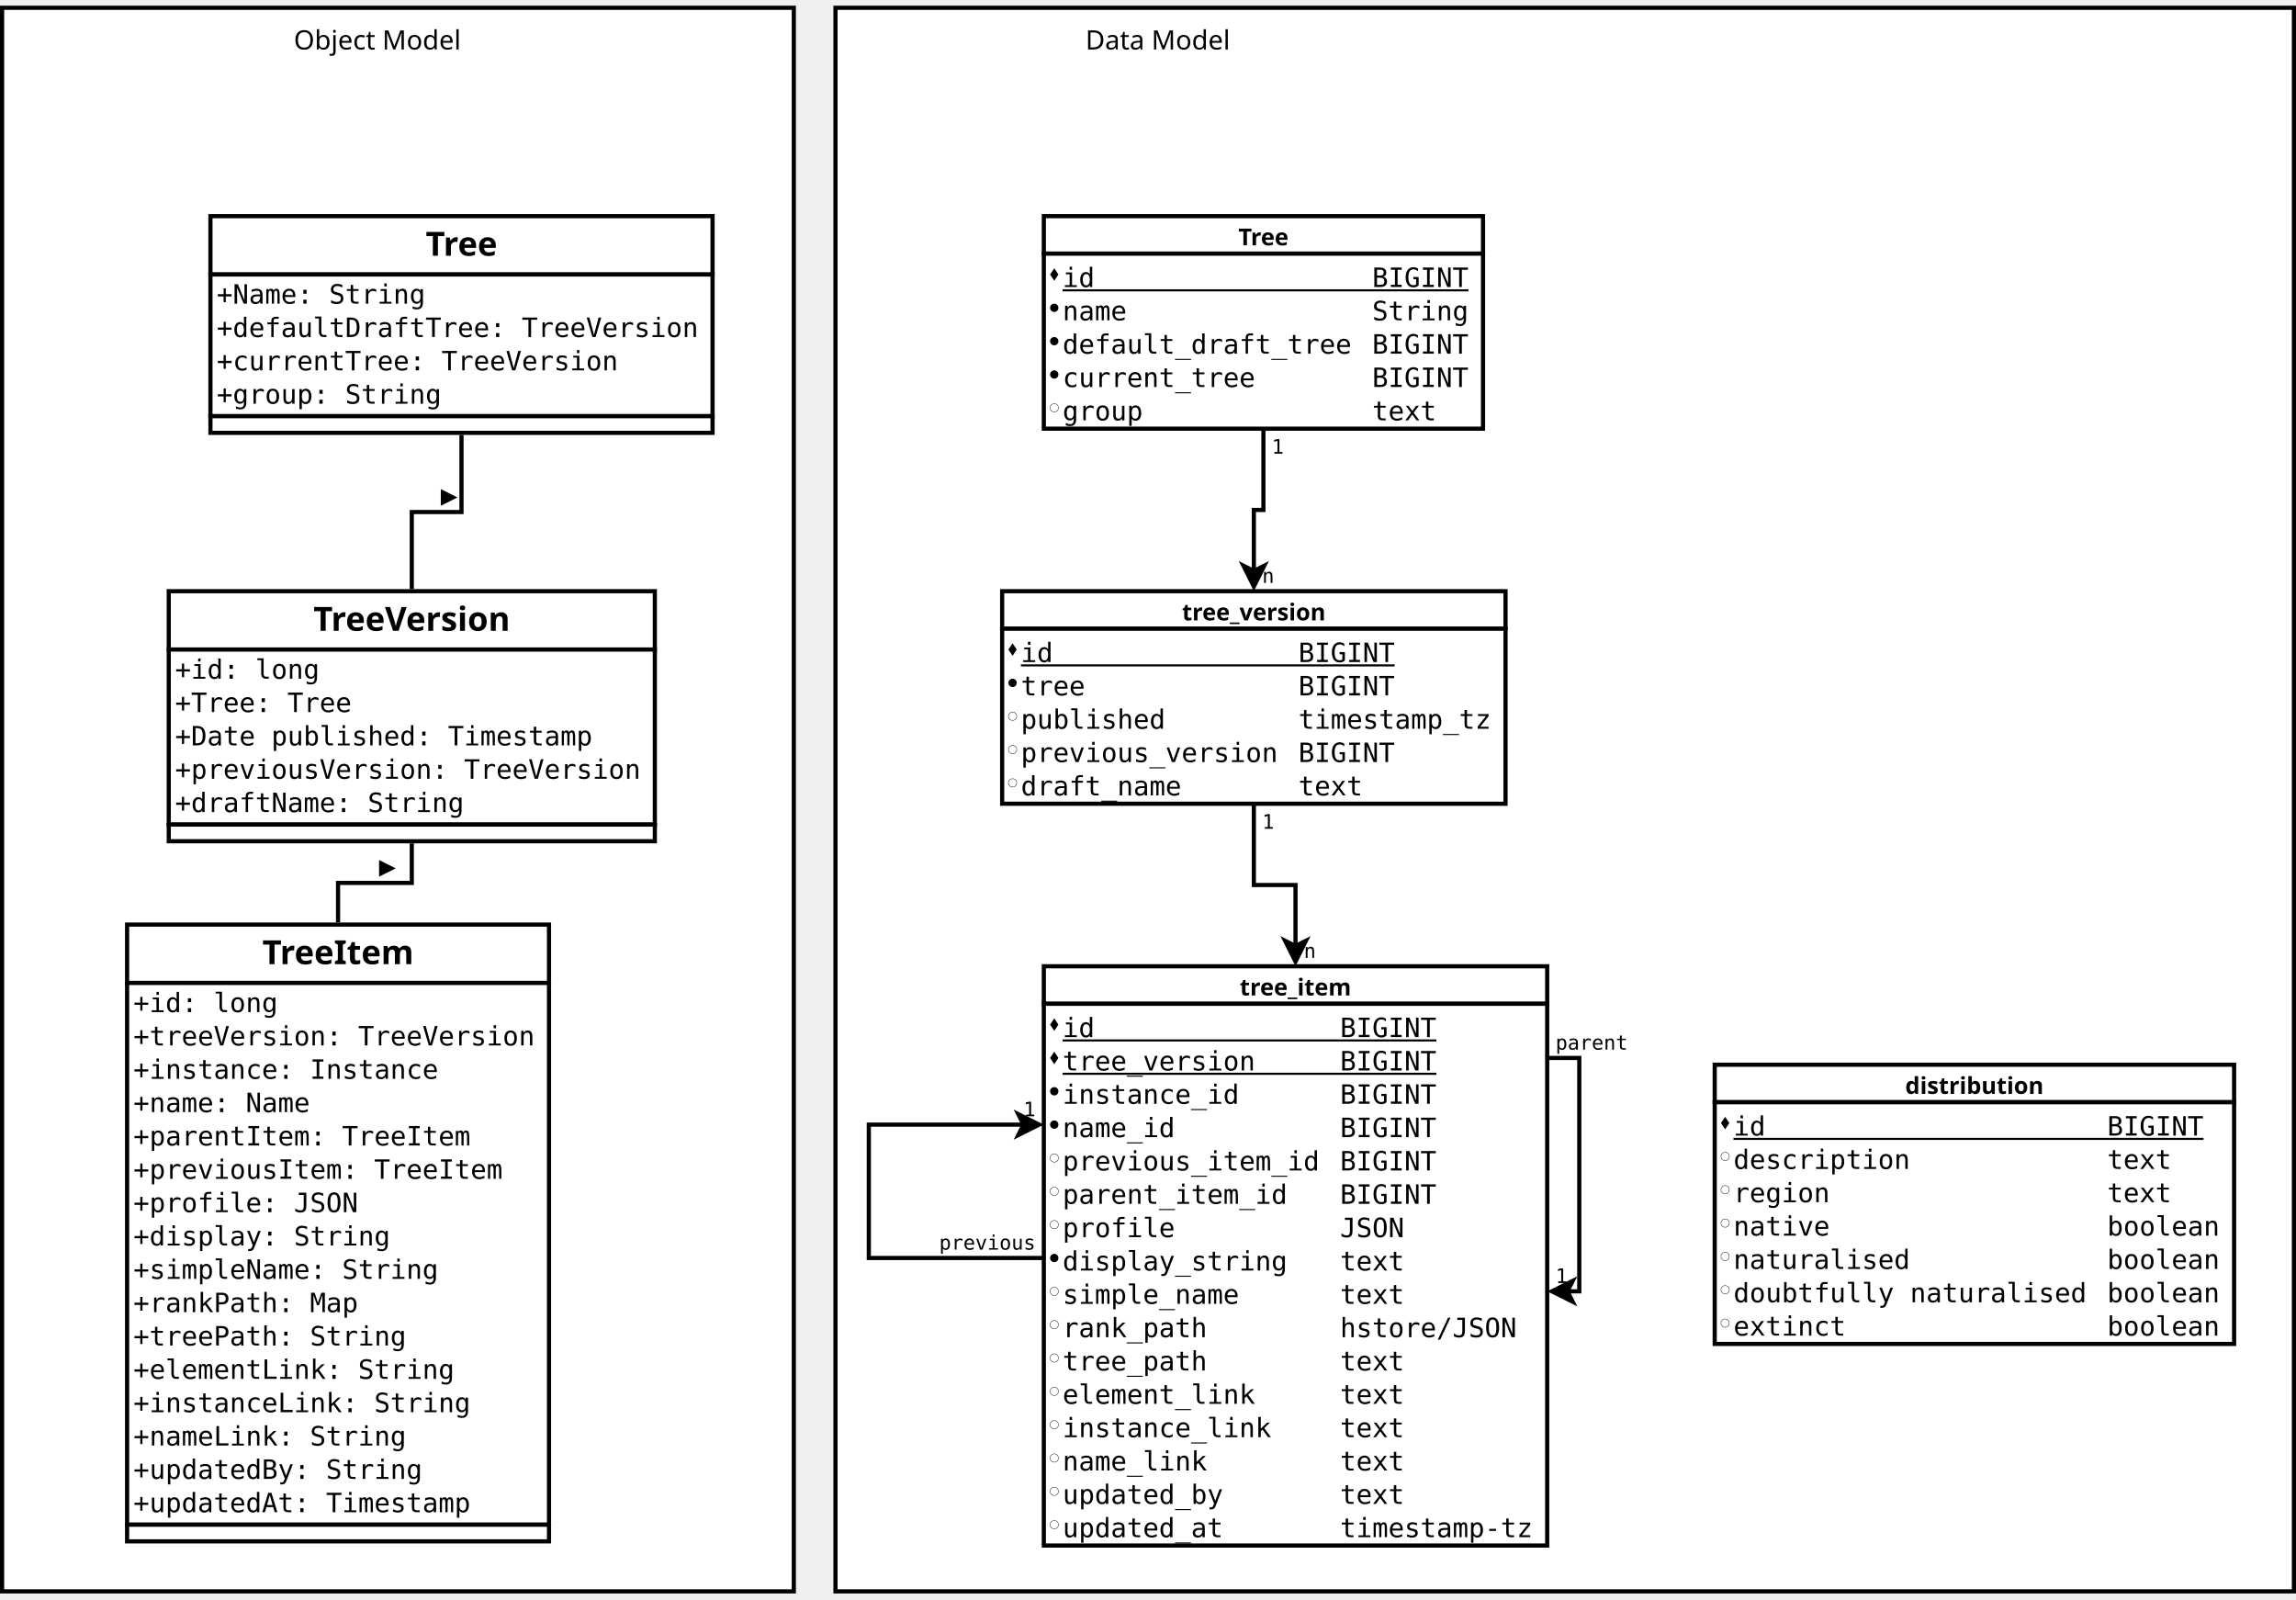
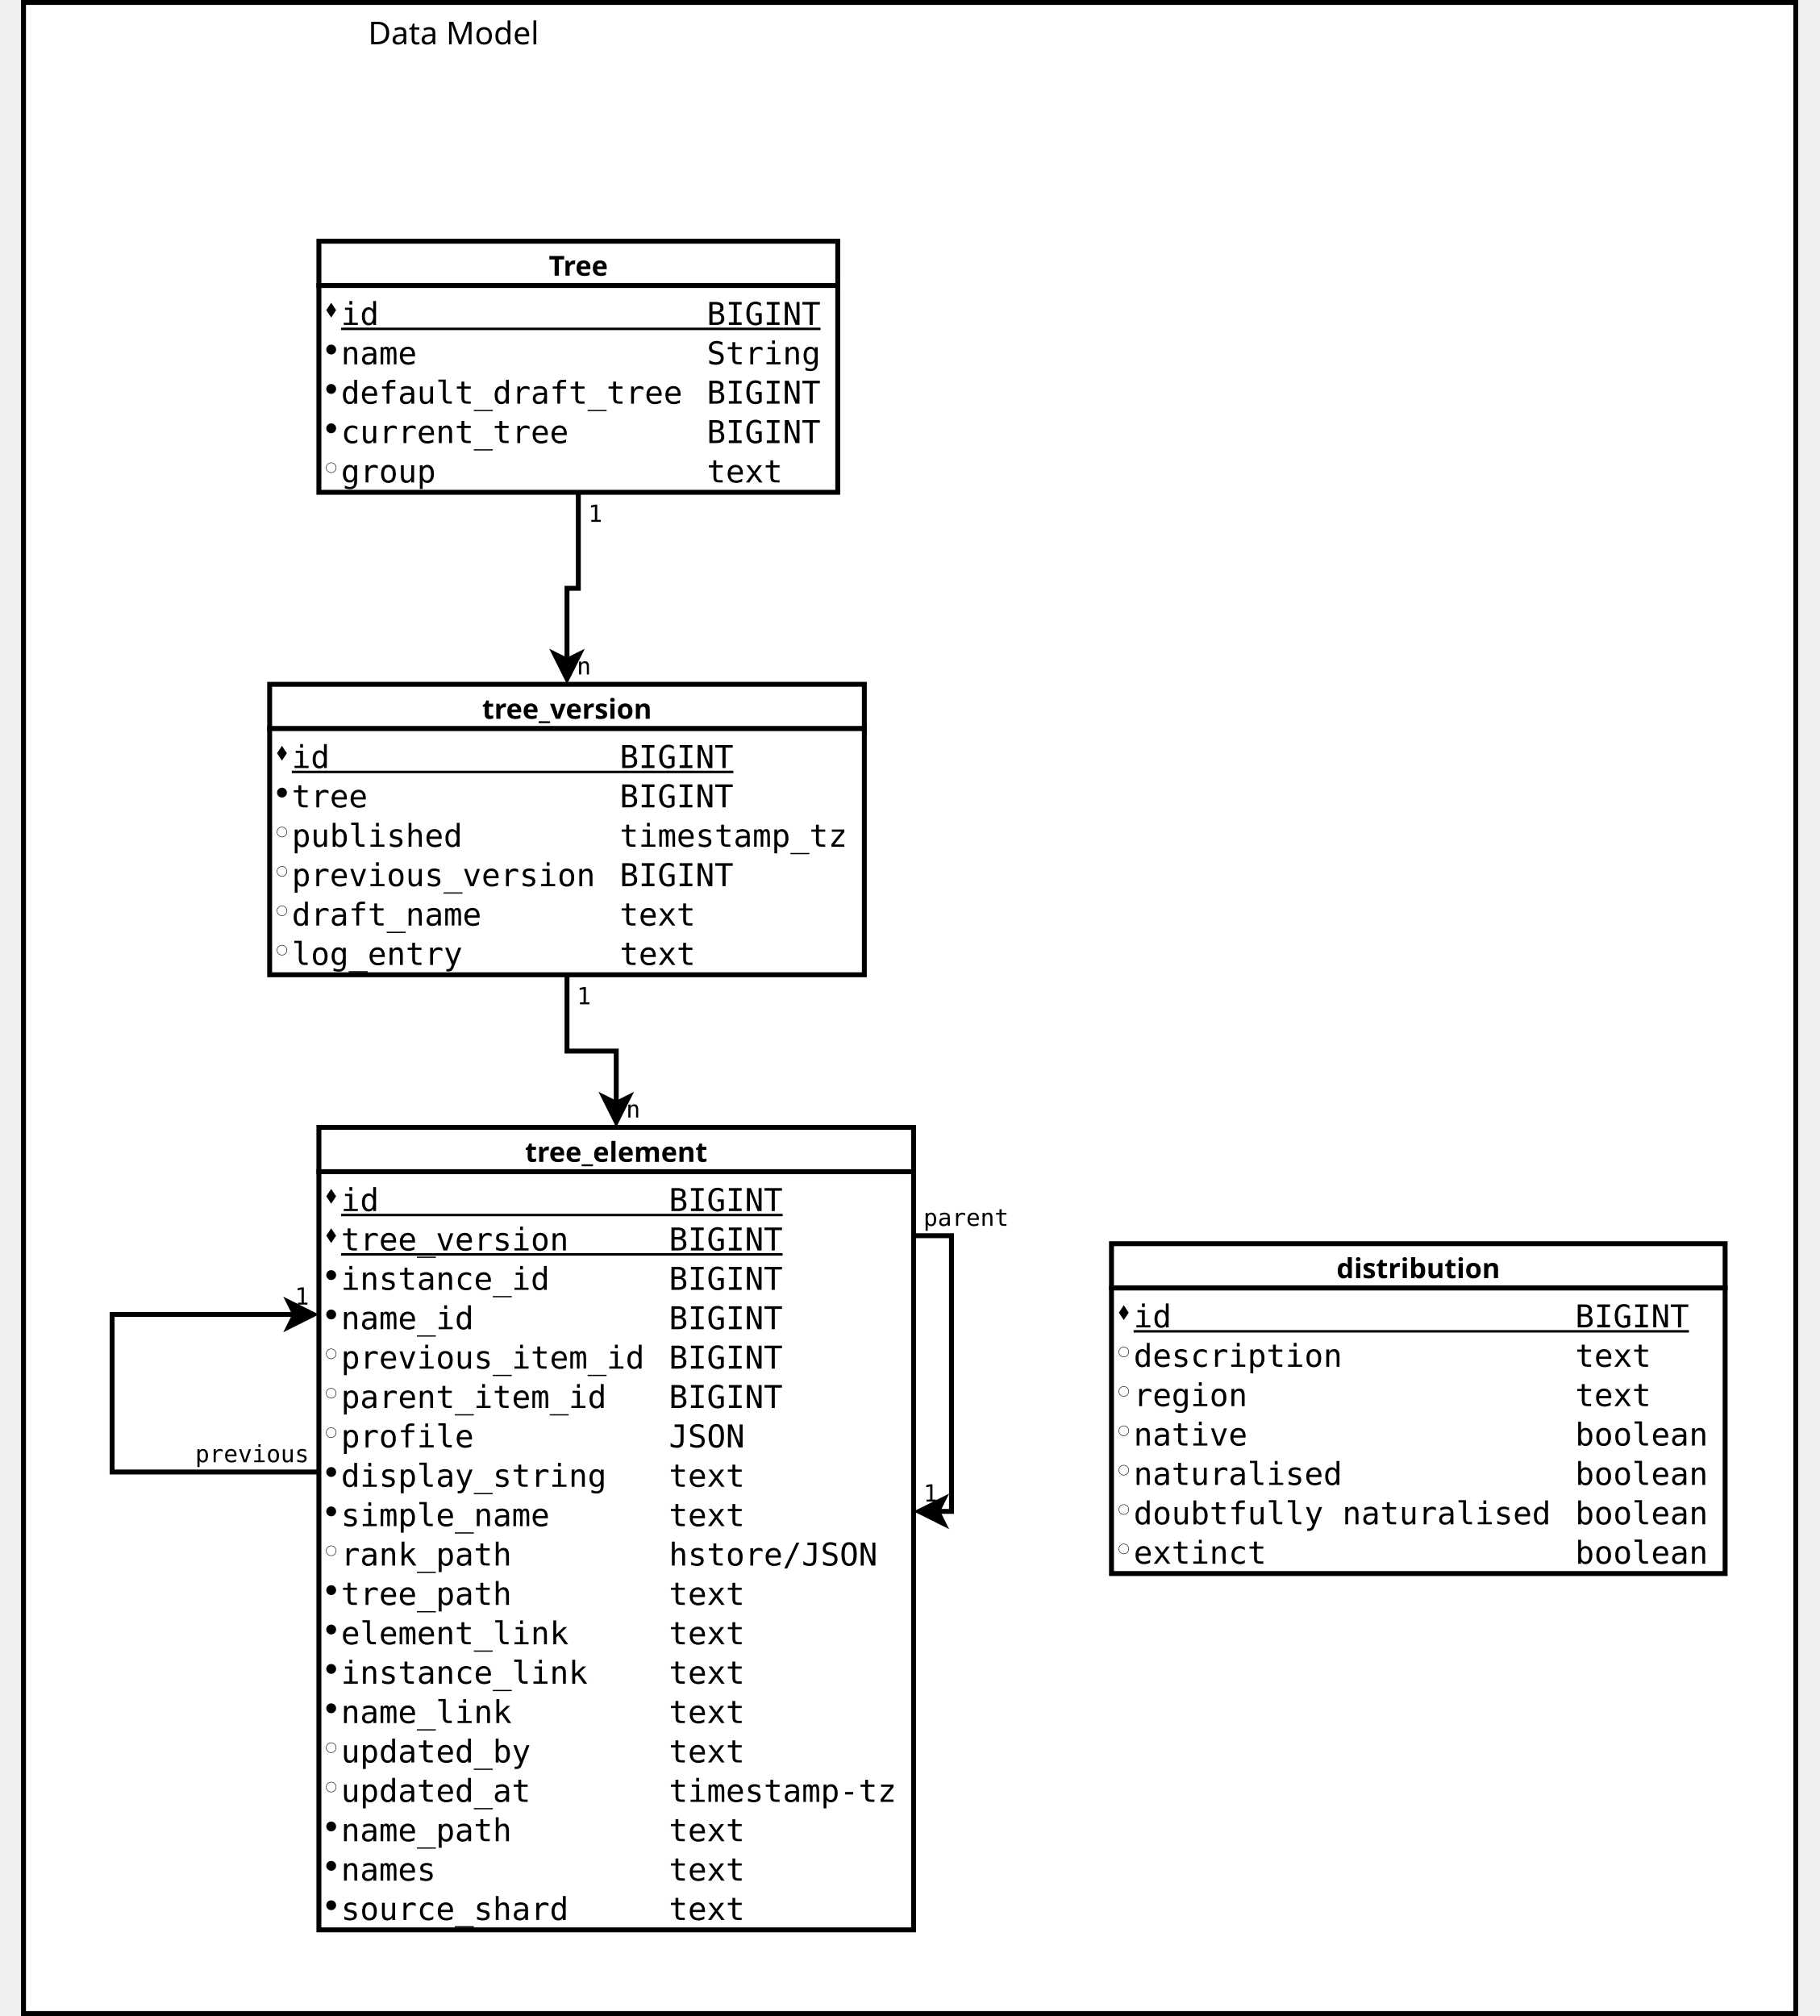
- <svg xmlns="http://www.w3.org/2000/svg" width="56cm" height="39cm" viewBox="739 -241 1102 762">
-   <g>
-     <rect style="fill: #ffffff" x="1140" y="-240" width="700" height="760" />
-     <rect style="fill: none; fill-opacity:0; stroke-width: 2; stroke: #000000" x="1140" y="-240" width="700" height="760" />
-   </g>
-   <g>
-     <rect style="fill: #ffffff" x="740" y="-240" width="380" height="760" />
-     <rect style="fill: none; fill-opacity:0; stroke-width: 2; stroke: #000000" x="740" y="-240" width="380" height="760" />
-   </g>
-   <g>
-     <rect style="fill: #ffffff" x="840" y="-140" width="241" height="28" />
-     <rect style="fill: none; fill-opacity:0; stroke-width: 2; stroke: #000000" x="840" y="-140" width="241" height="28" />
-     <text font-size="16" style="fill: #000000;text-anchor:middle;font-family:sans-serif;font-style:normal;font-weight:700" x="960.5" y="-121">Tree
-         </text>
-     <rect style="fill: #ffffff" x="840" y="-112" width="241" height="68" />
-     <rect style="fill: none; fill-opacity:0; stroke-width: 2; stroke: #000000" x="840" y="-112" width="241" height="68" />
-     <text font-size="12.8" style="fill: #000000;text-anchor:start;font-family:monospace;font-style:normal;font-weight:normal" x="843" y="-98">+Name: String
-         </text>
-     <text font-size="12.8" style="fill: #000000;text-anchor:start;font-family:monospace;font-style:normal;font-weight:normal" x="843" y="-82">+defaultDraftTree: TreeVersion
-         </text>
-     <text font-size="12.8" style="fill: #000000;text-anchor:start;font-family:monospace;font-style:normal;font-weight:normal" x="843" y="-66">+currentTree: TreeVersion
-         </text>
-     <text font-size="12.8" style="fill: #000000;text-anchor:start;font-family:monospace;font-style:normal;font-weight:normal" x="843" y="-50">+group: String
-         </text>
-     <rect style="fill: #ffffff" x="840" y="-44" width="241" height="8" />
-     <rect style="fill: none; fill-opacity:0; stroke-width: 2; stroke: #000000" x="840" y="-44" width="241" height="8" />
-   </g>
-   <g>
-     <rect style="fill: #ffffff" x="820" y="40" width="233.3" height="28" />
-     <rect style="fill: none; fill-opacity:0; stroke-width: 2; stroke: #000000" x="820" y="40" width="233.3" height="28" />
-     <text font-size="16" style="fill: #000000;text-anchor:middle;font-family:sans-serif;font-style:normal;font-weight:700" x="936.65" y="59">TreeVersion
-         </text>
-     <rect style="fill: #ffffff" x="820" y="68" width="233.3" height="84" />
-     <rect style="fill: none; fill-opacity:0; stroke-width: 2; stroke: #000000" x="820" y="68" width="233.3" height="84" />
-     <text font-size="12.8" style="fill: #000000;text-anchor:start;font-family:monospace;font-style:normal;font-weight:normal" x="823" y="82">+id: long
-         </text>
-     <text font-size="12.8" style="fill: #000000;text-anchor:start;font-family:monospace;font-style:normal;font-weight:normal" x="823" y="98">+Tree: Tree
-         </text>
-     <text font-size="12.8" style="fill: #000000;text-anchor:start;font-family:monospace;font-style:normal;font-weight:normal" x="823" y="114">+Date published: Timestamp
-         </text>
-     <text font-size="12.8" style="fill: #000000;text-anchor:start;font-family:monospace;font-style:normal;font-weight:normal" x="823" y="130">+previousVersion: TreeVersion
-         </text>
-     <text font-size="12.8" style="fill: #000000;text-anchor:start;font-family:monospace;font-style:normal;font-weight:normal" x="823" y="146">+draftName: String
-         </text>
-     <rect style="fill: #ffffff" x="820" y="152" width="233.3" height="8" />
-     <rect style="fill: none; fill-opacity:0; stroke-width: 2; stroke: #000000" x="820" y="152" width="233.3" height="8" />
-   </g>
-   <g>
-     <rect style="fill: #ffffff" x="800" y="200" width="202.5" height="28" />
-     <rect style="fill: none; fill-opacity:0; stroke-width: 2; stroke: #000000" x="800" y="200" width="202.5" height="28" />
-     <text font-size="16" style="fill: #000000;text-anchor:middle;font-family:sans-serif;font-style:normal;font-weight:700" x="901.25" y="219">TreeItem
-         </text>
-     <rect style="fill: #ffffff" x="800" y="228" width="202.5" height="260" />
-     <rect style="fill: none; fill-opacity:0; stroke-width: 2; stroke: #000000" x="800" y="228" width="202.5" height="260" />
-     <text font-size="12.8" style="fill: #000000;text-anchor:start;font-family:monospace;font-style:normal;font-weight:normal" x="803" y="242">+id: long
-         </text>
-     <text font-size="12.8" style="fill: #000000;text-anchor:start;font-family:monospace;font-style:normal;font-weight:normal" x="803" y="258">+treeVersion: TreeVersion
-         </text>
-     <text font-size="12.8" style="fill: #000000;text-anchor:start;font-family:monospace;font-style:normal;font-weight:normal" x="803" y="274">+instance: Instance
-         </text>
-     <text font-size="12.8" style="fill: #000000;text-anchor:start;font-family:monospace;font-style:normal;font-weight:normal" x="803" y="290">+name: Name
-         </text>
-     <text font-size="12.8" style="fill: #000000;text-anchor:start;font-family:monospace;font-style:normal;font-weight:normal" x="803" y="306">+parentItem: TreeItem
-         </text>
-     <text font-size="12.8" style="fill: #000000;text-anchor:start;font-family:monospace;font-style:normal;font-weight:normal" x="803" y="322">+previousItem: TreeItem
-         </text>
-     <text font-size="12.8" style="fill: #000000;text-anchor:start;font-family:monospace;font-style:normal;font-weight:normal" x="803" y="338">+profile: JSON
-         </text>
-     <text font-size="12.8" style="fill: #000000;text-anchor:start;font-family:monospace;font-style:normal;font-weight:normal" x="803" y="354">+display: String
-         </text>
-     <text font-size="12.8" style="fill: #000000;text-anchor:start;font-family:monospace;font-style:normal;font-weight:normal" x="803" y="370">+simpleName: String
-         </text>
-     <text font-size="12.8" style="fill: #000000;text-anchor:start;font-family:monospace;font-style:normal;font-weight:normal" x="803" y="386">+rankPath: Map
-         </text>
-     <text font-size="12.8" style="fill: #000000;text-anchor:start;font-family:monospace;font-style:normal;font-weight:normal" x="803" y="402">+treePath: String
-         </text>
-     <text font-size="12.8" style="fill: #000000;text-anchor:start;font-family:monospace;font-style:normal;font-weight:normal" x="803" y="418">+elementLink: String
-         </text>
-     <text font-size="12.8" style="fill: #000000;text-anchor:start;font-family:monospace;font-style:normal;font-weight:normal" x="803" y="434">+instanceLink: String
-         </text>
-     <text font-size="12.8" style="fill: #000000;text-anchor:start;font-family:monospace;font-style:normal;font-weight:normal" x="803" y="450">+nameLink: String
-         </text>
-     <text font-size="12.8" style="fill: #000000;text-anchor:start;font-family:monospace;font-style:normal;font-weight:normal" x="803" y="466">+updatedBy: String
-         </text>
-     <text font-size="12.8" style="fill: #000000;text-anchor:start;font-family:monospace;font-style:normal;font-weight:normal" x="803" y="482">+updatedAt: Timestamp
-         </text>
-     <rect style="fill: #ffffff" x="800" y="488" width="202.5" height="8" />
-     <rect style="fill: none; fill-opacity:0; stroke-width: 2; stroke: #000000" x="800" y="488" width="202.5" height="8" />
-   </g>
-   <g>
-     <polyline style="fill: none; fill-opacity:0; stroke-width: 2; stroke: #000000" points="960.5,-34.993 960.5,2 936.65,2 936.65,38.993 " />
-     <text font-size="12.8" style="fill: #000000;text-anchor:middle;font-family:monospace;font-style:normal;font-weight:normal" x="948.575" y="-1" />
-     <polygon style="fill: #000000" points="950.575,-1 950.575,-9 958.575,-5 " />
-     <text font-size="12.8" style="fill: #000000;text-anchor:start;font-family:monospace;font-style:normal;font-weight:normal" x="964.5" y="-22.994" />
-     <text font-size="12.8" style="fill: #000000;text-anchor:start;font-family:monospace;font-style:normal;font-weight:normal" x="940.65" y="34.993" />
-   </g>
-   <g>
-     <polyline style="fill: none; fill-opacity:0; stroke-width: 2; stroke: #000000" points="936.65,161.007 936.65,179.999 901.25,179.999 901.25,198.991 " />
-     <text font-size="12.8" style="fill: #000000;text-anchor:middle;font-family:monospace;font-style:normal;font-weight:normal" x="918.95" y="176.999" />
-     <polygon style="fill: #000000" points="920.95,176.999 920.95,168.999 928.95,172.999 " />
-     <text font-size="12.8" style="fill: #000000;text-anchor:start;font-family:monospace;font-style:normal;font-weight:normal" x="940.65" y="173.007" />
-     <text font-size="12.8" style="fill: #000000;text-anchor:start;font-family:monospace;font-style:normal;font-weight:normal" x="905.25" y="194.991" />
+ <svg xmlns="http://www.w3.org/2000/svg" width="37cm" height="41cm" viewBox="1119 -238 722 819">
+   <g>
+     <rect style="fill: #ffffff" x="1120" y="-237" width="720" height="817" />
+     <rect style="fill: none; fill-opacity:0; stroke-width: 2; stroke: #000000" x="1120" y="-237" width="720" height="817" />
  </g>
  <g>
    <rect style="fill: #ffffff" x="1240" y="-140" width="210.8" height="18" />
    <rect style="fill: none; fill-opacity:0; stroke-width: 2; stroke: #000000" x="1240" y="-140" width="210.8" height="18" />
    <text font-size="11.2" style="fill: #000000;text-anchor:middle;font-family:sans-serif;font-style:normal;font-weight:700" x="1345.4" y="-126">Tree
        </text>
    <rect style="fill: #ffffff" x="1240" y="-122" width="210.8" height="84" />
    <rect style="fill: none; fill-opacity:0; stroke-width: 2; stroke: #000000" x="1240" y="-122" width="210.8" height="84" />
    <polygon style="fill: #000000" points="1243,-112 1245,-109 1247,-112 1245,-115 " />
    <text font-size="12.8" style="fill: #000000;text-anchor:start;font-family:monospace;font-style:normal;font-weight:normal" x="1249" y="-106">id
        </text>
    <text font-size="12.8" style="fill: #000000;text-anchor:start;font-family:monospace;font-style:normal;font-weight:normal" x="1397.6" y="-106">BIGINT
        </text>
    <line style="fill: none; fill-opacity:0; stroke-width: 1; stroke: #000000" x1="1249" y1="-104.4" x2="1443.8" y2="-104.4" />
    <ellipse style="fill: #000000" cx="1245" cy="-96" rx="2" ry="2" />
    <text font-size="12.8" style="fill: #000000;text-anchor:start;font-family:monospace;font-style:normal;font-weight:normal" x="1249" y="-90">name
        </text>
    <text font-size="12.8" style="fill: #000000;text-anchor:start;font-family:monospace;font-style:normal;font-weight:normal" x="1397.6" y="-90">String
        </text>
    <ellipse style="fill: #000000" cx="1245" cy="-80" rx="2" ry="2" />
    <text font-size="12.8" style="fill: #000000;text-anchor:start;font-family:monospace;font-style:normal;font-weight:normal" x="1249" y="-74">default_draft_tree
        </text>
    <text font-size="12.8" style="fill: #000000;text-anchor:start;font-family:monospace;font-style:normal;font-weight:normal" x="1397.6" y="-74">BIGINT
        </text>
    <ellipse style="fill: #000000" cx="1245" cy="-64" rx="2" ry="2" />
    <text font-size="12.8" style="fill: #000000;text-anchor:start;font-family:monospace;font-style:normal;font-weight:normal" x="1249" y="-58">current_tree
        </text>
    <text font-size="12.8" style="fill: #000000;text-anchor:start;font-family:monospace;font-style:normal;font-weight:normal" x="1397.6" y="-58">BIGINT
        </text>
    <ellipse style="fill: none; fill-opacity:0; stroke-width: 0.2; stroke: #000000" cx="1245" cy="-48" rx="2" ry="2" />
    <text font-size="12.8" style="fill: #000000;text-anchor:start;font-family:monospace;font-style:normal;font-weight:normal" x="1249" y="-42">group
        </text>
    <text font-size="12.8" style="fill: #000000;text-anchor:start;font-family:monospace;font-style:normal;font-weight:normal" x="1397.6" y="-42">text
        </text>
  </g>
  <g>
    <rect style="fill: #ffffff" x="1220" y="40" width="241.6" height="18" />
    <rect style="fill: none; fill-opacity:0; stroke-width: 2; stroke: #000000" x="1220" y="40" width="241.6" height="18" />
    <text font-size="11.2" style="fill: #000000;text-anchor:middle;font-family:sans-serif;font-style:normal;font-weight:700" x="1340.8" y="54">tree_version
        </text>
-     <rect style="fill: #ffffff" x="1220" y="58" width="241.6" height="84" />
-     <rect style="fill: none; fill-opacity:0; stroke-width: 2; stroke: #000000" x="1220" y="58" width="241.6" height="84" />
+     <rect style="fill: #ffffff" x="1220" y="58" width="241.6" height="100" />
+     <rect style="fill: none; fill-opacity:0; stroke-width: 2; stroke: #000000" x="1220" y="58" width="241.6" height="100" />
    <polygon style="fill: #000000" points="1223,68 1225,71 1227,68 1225,65 " />
    <text font-size="12.8" style="fill: #000000;text-anchor:start;font-family:monospace;font-style:normal;font-weight:normal" x="1229" y="74">id
        </text>
    <text font-size="12.8" style="fill: #000000;text-anchor:start;font-family:monospace;font-style:normal;font-weight:normal" x="1362.2" y="74">BIGINT
        </text>
    <line style="fill: none; fill-opacity:0; stroke-width: 1; stroke: #000000" x1="1229" y1="75.6" x2="1408.4" y2="75.6" />
    <ellipse style="fill: #000000" cx="1225" cy="84" rx="2" ry="2" />
    <text font-size="12.8" style="fill: #000000;text-anchor:start;font-family:monospace;font-style:normal;font-weight:normal" x="1229" y="90">tree
        </text>
    <text font-size="12.8" style="fill: #000000;text-anchor:start;font-family:monospace;font-style:normal;font-weight:normal" x="1362.2" y="90">BIGINT
        </text>
    <ellipse style="fill: none; fill-opacity:0; stroke-width: 0.2; stroke: #000000" cx="1225" cy="100" rx="2" ry="2" />
    <text font-size="12.8" style="fill: #000000;text-anchor:start;font-family:monospace;font-style:normal;font-weight:normal" x="1229" y="106">published
        </text>
    <text font-size="12.8" style="fill: #000000;text-anchor:start;font-family:monospace;font-style:normal;font-weight:normal" x="1362.2" y="106">timestamp_tz
        </text>
    <ellipse style="fill: none; fill-opacity:0; stroke-width: 0.2; stroke: #000000" cx="1225" cy="116" rx="2" ry="2" />
    <text font-size="12.8" style="fill: #000000;text-anchor:start;font-family:monospace;font-style:normal;font-weight:normal" x="1229" y="122">previous_version
        </text>
    <text font-size="12.8" style="fill: #000000;text-anchor:start;font-family:monospace;font-style:normal;font-weight:normal" x="1362.2" y="122">BIGINT
        </text>
    <ellipse style="fill: none; fill-opacity:0; stroke-width: 0.2; stroke: #000000" cx="1225" cy="132" rx="2" ry="2" />
    <text font-size="12.8" style="fill: #000000;text-anchor:start;font-family:monospace;font-style:normal;font-weight:normal" x="1229" y="138">draft_name
        </text>
    <text font-size="12.8" style="fill: #000000;text-anchor:start;font-family:monospace;font-style:normal;font-weight:normal" x="1362.2" y="138">text
        </text>
+     <ellipse style="fill: none; fill-opacity:0; stroke-width: 0.2; stroke: #000000" cx="1225" cy="148" rx="2" ry="2" />
+     <text font-size="12.8" style="fill: #000000;text-anchor:start;font-family:monospace;font-style:normal;font-weight:normal" x="1229" y="154">log_entry
+         </text>
+     <text font-size="12.8" style="fill: #000000;text-anchor:start;font-family:monospace;font-style:normal;font-weight:normal" x="1362.2" y="154">text
+         </text>
  </g>
  <g>
    <rect style="fill: #ffffff" x="1240" y="220" width="241.6" height="18" />
    <rect style="fill: none; fill-opacity:0; stroke-width: 2; stroke: #000000" x="1240" y="220" width="241.6" height="18" />
-     <text font-size="11.2" style="fill: #000000;text-anchor:middle;font-family:sans-serif;font-style:normal;font-weight:700" x="1360.8" y="234">tree_item
-         </text>
-     <rect style="fill: #ffffff" x="1240" y="238" width="241.6" height="260" />
-     <rect style="fill: none; fill-opacity:0; stroke-width: 2; stroke: #000000" x="1240" y="238" width="241.6" height="260" />
+     <text font-size="11.2" style="fill: #000000;text-anchor:middle;font-family:sans-serif;font-style:normal;font-weight:700" x="1360.8" y="234">tree_element
+         </text>
+     <rect style="fill: #ffffff" x="1240" y="238" width="241.6" height="308" />
+     <rect style="fill: none; fill-opacity:0; stroke-width: 2; stroke: #000000" x="1240" y="238" width="241.6" height="308" />
    <polygon style="fill: #000000" points="1243,248 1245,251 1247,248 1245,245 " />
    <text font-size="12.8" style="fill: #000000;text-anchor:start;font-family:monospace;font-style:normal;font-weight:normal" x="1249" y="254">id
        </text>
    <text font-size="12.8" style="fill: #000000;text-anchor:start;font-family:monospace;font-style:normal;font-weight:normal" x="1382.2" y="254">BIGINT
        </text>
    <line style="fill: none; fill-opacity:0; stroke-width: 1; stroke: #000000" x1="1249" y1="255.6" x2="1428.4" y2="255.6" />
    <polygon style="fill: #000000" points="1243,264 1245,267 1247,264 1245,261 " />
    <text font-size="12.8" style="fill: #000000;text-anchor:start;font-family:monospace;font-style:normal;font-weight:normal" x="1249" y="270">tree_version
        </text>
    <text font-size="12.8" style="fill: #000000;text-anchor:start;font-family:monospace;font-style:normal;font-weight:normal" x="1382.2" y="270">BIGINT
        </text>
    <line style="fill: none; fill-opacity:0; stroke-width: 1; stroke: #000000" x1="1249" y1="271.6" x2="1428.4" y2="271.6" />
    <ellipse style="fill: #000000" cx="1245" cy="280" rx="2" ry="2" />
    <text font-size="12.8" style="fill: #000000;text-anchor:start;font-family:monospace;font-style:normal;font-weight:normal" x="1249" y="286">instance_id
        </text>
    <text font-size="12.8" style="fill: #000000;text-anchor:start;font-family:monospace;font-style:normal;font-weight:normal" x="1382.2" y="286">BIGINT
        </text>
    <ellipse style="fill: #000000" cx="1245" cy="296" rx="2" ry="2" />
    <text font-size="12.8" style="fill: #000000;text-anchor:start;font-family:monospace;font-style:normal;font-weight:normal" x="1249" y="302">name_id
        </text>
    <text font-size="12.8" style="fill: #000000;text-anchor:start;font-family:monospace;font-style:normal;font-weight:normal" x="1382.2" y="302">BIGINT
        </text>
    <ellipse style="fill: none; fill-opacity:0; stroke-width: 0.2; stroke: #000000" cx="1245" cy="312" rx="2" ry="2" />
    <text font-size="12.8" style="fill: #000000;text-anchor:start;font-family:monospace;font-style:normal;font-weight:normal" x="1249" y="318">previous_item_id
        </text>
    <text font-size="12.8" style="fill: #000000;text-anchor:start;font-family:monospace;font-style:normal;font-weight:normal" x="1382.2" y="318">BIGINT
        </text>
    <ellipse style="fill: none; fill-opacity:0; stroke-width: 0.2; stroke: #000000" cx="1245" cy="328" rx="2" ry="2" />
    <text font-size="12.8" style="fill: #000000;text-anchor:start;font-family:monospace;font-style:normal;font-weight:normal" x="1249" y="334">parent_item_id
        </text>
    <text font-size="12.8" style="fill: #000000;text-anchor:start;font-family:monospace;font-style:normal;font-weight:normal" x="1382.2" y="334">BIGINT
        </text>
    <ellipse style="fill: none; fill-opacity:0; stroke-width: 0.2; stroke: #000000" cx="1245" cy="344" rx="2" ry="2" />
    <text font-size="12.8" style="fill: #000000;text-anchor:start;font-family:monospace;font-style:normal;font-weight:normal" x="1249" y="350">profile
        </text>
    <text font-size="12.8" style="fill: #000000;text-anchor:start;font-family:monospace;font-style:normal;font-weight:normal" x="1382.2" y="350">JSON
        </text>
    <ellipse style="fill: #000000" cx="1245" cy="360" rx="2" ry="2" />
    <text font-size="12.8" style="fill: #000000;text-anchor:start;font-family:monospace;font-style:normal;font-weight:normal" x="1249" y="366">display_string
        </text>
    <text font-size="12.8" style="fill: #000000;text-anchor:start;font-family:monospace;font-style:normal;font-weight:normal" x="1382.2" y="366">text
        </text>
-     <ellipse style="fill: none; fill-opacity:0; stroke-width: 0.2; stroke: #000000" cx="1245" cy="376" rx="2" ry="2" />
+     <ellipse style="fill: #000000" cx="1245" cy="376" rx="2" ry="2" />
    <text font-size="12.8" style="fill: #000000;text-anchor:start;font-family:monospace;font-style:normal;font-weight:normal" x="1249" y="382">simple_name
        </text>
    <text font-size="12.8" style="fill: #000000;text-anchor:start;font-family:monospace;font-style:normal;font-weight:normal" x="1382.2" y="382">text
        </text>
    <ellipse style="fill: none; fill-opacity:0; stroke-width: 0.2; stroke: #000000" cx="1245" cy="392" rx="2" ry="2" />
    <text font-size="12.8" style="fill: #000000;text-anchor:start;font-family:monospace;font-style:normal;font-weight:normal" x="1249" y="398">rank_path
        </text>
    <text font-size="12.8" style="fill: #000000;text-anchor:start;font-family:monospace;font-style:normal;font-weight:normal" x="1382.2" y="398">hstore/JSON
        </text>
-     <ellipse style="fill: none; fill-opacity:0; stroke-width: 0.2; stroke: #000000" cx="1245" cy="408" rx="2" ry="2" />
+     <ellipse style="fill: #000000" cx="1245" cy="408" rx="2" ry="2" />
    <text font-size="12.8" style="fill: #000000;text-anchor:start;font-family:monospace;font-style:normal;font-weight:normal" x="1249" y="414">tree_path
        </text>
    <text font-size="12.8" style="fill: #000000;text-anchor:start;font-family:monospace;font-style:normal;font-weight:normal" x="1382.2" y="414">text
        </text>
-     <ellipse style="fill: none; fill-opacity:0; stroke-width: 0.2; stroke: #000000" cx="1245" cy="424" rx="2" ry="2" />
+     <ellipse style="fill: #000000" cx="1245" cy="424" rx="2" ry="2" />
    <text font-size="12.8" style="fill: #000000;text-anchor:start;font-family:monospace;font-style:normal;font-weight:normal" x="1249" y="430">element_link
        </text>
    <text font-size="12.8" style="fill: #000000;text-anchor:start;font-family:monospace;font-style:normal;font-weight:normal" x="1382.2" y="430">text
        </text>
-     <ellipse style="fill: none; fill-opacity:0; stroke-width: 0.2; stroke: #000000" cx="1245" cy="440" rx="2" ry="2" />
+     <ellipse style="fill: #000000" cx="1245" cy="440" rx="2" ry="2" />
    <text font-size="12.8" style="fill: #000000;text-anchor:start;font-family:monospace;font-style:normal;font-weight:normal" x="1249" y="446">instance_link
        </text>
    <text font-size="12.8" style="fill: #000000;text-anchor:start;font-family:monospace;font-style:normal;font-weight:normal" x="1382.2" y="446">text
        </text>
-     <ellipse style="fill: none; fill-opacity:0; stroke-width: 0.2; stroke: #000000" cx="1245" cy="456" rx="2" ry="2" />
+     <ellipse style="fill: #000000" cx="1245" cy="456" rx="2" ry="2" />
    <text font-size="12.8" style="fill: #000000;text-anchor:start;font-family:monospace;font-style:normal;font-weight:normal" x="1249" y="462">name_link
        </text>
    <text font-size="12.8" style="fill: #000000;text-anchor:start;font-family:monospace;font-style:normal;font-weight:normal" x="1382.2" y="462">text
        </text>
    <ellipse style="fill: none; fill-opacity:0; stroke-width: 0.2; stroke: #000000" cx="1245" cy="472" rx="2" ry="2" />
    <text font-size="12.8" style="fill: #000000;text-anchor:start;font-family:monospace;font-style:normal;font-weight:normal" x="1249" y="478">updated_by
        </text>
    <text font-size="12.8" style="fill: #000000;text-anchor:start;font-family:monospace;font-style:normal;font-weight:normal" x="1382.2" y="478">text
        </text>
    <ellipse style="fill: none; fill-opacity:0; stroke-width: 0.2; stroke: #000000" cx="1245" cy="488" rx="2" ry="2" />
    <text font-size="12.8" style="fill: #000000;text-anchor:start;font-family:monospace;font-style:normal;font-weight:normal" x="1249" y="494">updated_at
        </text>
    <text font-size="12.8" style="fill: #000000;text-anchor:start;font-family:monospace;font-style:normal;font-weight:normal" x="1382.2" y="494">timestamp-tz
+         </text>
+     <ellipse style="fill: #000000" cx="1245" cy="504" rx="2" ry="2" />
+     <text font-size="12.8" style="fill: #000000;text-anchor:start;font-family:monospace;font-style:normal;font-weight:normal" x="1249" y="510">name_path
+         </text>
+     <text font-size="12.8" style="fill: #000000;text-anchor:start;font-family:monospace;font-style:normal;font-weight:normal" x="1382.2" y="510">text
+         </text>
+     <ellipse style="fill: #000000" cx="1245" cy="520" rx="2" ry="2" />
+     <text font-size="12.8" style="fill: #000000;text-anchor:start;font-family:monospace;font-style:normal;font-weight:normal" x="1249" y="526">names
+         </text>
+     <text font-size="12.8" style="fill: #000000;text-anchor:start;font-family:monospace;font-style:normal;font-weight:normal" x="1382.2" y="526">text
+         </text>
+     <ellipse style="fill: #000000" cx="1245" cy="536" rx="2" ry="2" />
+     <text font-size="12.8" style="fill: #000000;text-anchor:start;font-family:monospace;font-style:normal;font-weight:normal" x="1249" y="542">source_shard
+         </text>
+     <text font-size="12.8" style="fill: #000000;text-anchor:start;font-family:monospace;font-style:normal;font-weight:normal" x="1382.2" y="542">text
        </text>
  </g>
  <g>
    <polyline style="fill: none; fill-opacity:0; stroke-width: 2; stroke: #000000" points="1345.4,-38 1345.4,1 1340.8,1 1340.8,30.264 " />
    <polygon style="fill: #000000" points="1340.8,37.764 1335.8,27.764 1340.8,30.264 1345.8,27.764 " />
    <polygon style="fill: none; fill-opacity:0; stroke-width: 2; stroke: #000000" points="1340.8,37.764 1335.8,27.764 1340.8,30.264 1345.8,27.764 " />
    <text font-size="9.6" style="fill: #000000;text-anchor:start;font-family:monospace;font-style:normal;font-weight:normal" x="1349.4" y="-26">1
        </text>
    <text font-size="9.6" style="fill: #000000;text-anchor:start;font-family:monospace;font-style:normal;font-weight:normal" x="1344.8" y="36">n
        </text>
  </g>
  <g>
    <polyline style="fill: none; fill-opacity:0; stroke-width: 2; stroke: #000000" points="1240,360 1156,360 1156,296 1230.26,296 " />
    <polygon style="fill: #000000" points="1237.76,296 1227.76,301 1230.26,296 1227.76,291 " />
    <polygon style="fill: none; fill-opacity:0; stroke-width: 2; stroke: #000000" points="1237.76,296 1227.76,301 1230.26,296 1227.76,291 " />
    <text font-size="9.6" style="fill: #000000;text-anchor:end;font-family:monospace;font-style:normal;font-weight:normal" x="1236" y="356">previous
        </text>
    <text font-size="9.6" style="fill: #000000;text-anchor:end;font-family:monospace;font-style:normal;font-weight:normal" x="1236" y="292">1
        </text>
  </g>
  <g>
    <polyline style="fill: none; fill-opacity:0; stroke-width: 2; stroke: #000000" points="1481.6,264 1497,264 1497,376 1491.34,376 " />
    <polygon style="fill: #000000" points="1483.84,376 1493.84,371 1491.34,376 1493.84,381 " />
    <polygon style="fill: none; fill-opacity:0; stroke-width: 2; stroke: #000000" points="1483.84,376 1493.84,371 1491.34,376 1493.84,381 " />
    <text font-size="9.6" style="fill: #000000;text-anchor:start;font-family:monospace;font-style:normal;font-weight:normal" x="1485.6" y="260">parent
        </text>
    <text font-size="9.6" style="fill: #000000;text-anchor:start;font-family:monospace;font-style:normal;font-weight:normal" x="1485.6" y="372">1
        </text>
  </g>
  <g>
-     <polyline style="fill: none; fill-opacity:0; stroke-width: 2; stroke: #000000" points="1340.8,142 1340.8,181 1360.8,181 1360.8,210.264 " />
+     <polyline style="fill: none; fill-opacity:0; stroke-width: 2; stroke: #000000" points="1340.8,158 1340.8,189 1360.8,189 1360.8,210.264 " />
    <polygon style="fill: #000000" points="1360.8,217.764 1355.8,207.764 1360.8,210.264 1365.8,207.764 " />
    <polygon style="fill: none; fill-opacity:0; stroke-width: 2; stroke: #000000" points="1360.8,217.764 1355.8,207.764 1360.8,210.264 1365.8,207.764 " />
-     <text font-size="9.6" style="fill: #000000;text-anchor:start;font-family:monospace;font-style:normal;font-weight:normal" x="1344.8" y="154">1
+     <text font-size="9.6" style="fill: #000000;text-anchor:start;font-family:monospace;font-style:normal;font-weight:normal" x="1344.8" y="170">1
        </text>
    <text font-size="9.6" style="fill: #000000;text-anchor:start;font-family:monospace;font-style:normal;font-weight:normal" x="1364.8" y="216">n
        </text>
  </g>
  <g>
    <rect style="fill: #ffffff" x="1562" y="267.25" width="249.3" height="18" />
    <rect style="fill: none; fill-opacity:0; stroke-width: 2; stroke: #000000" x="1562" y="267.25" width="249.3" height="18" />
    <text font-size="11.2" style="fill: #000000;text-anchor:middle;font-family:sans-serif;font-style:normal;font-weight:700" x="1686.65" y="281.25">distribution
        </text>
    <rect style="fill: #ffffff" x="1562" y="285.25" width="249.3" height="116" />
    <rect style="fill: none; fill-opacity:0; stroke-width: 2; stroke: #000000" x="1562" y="285.25" width="249.3" height="116" />
    <polygon style="fill: #000000" points="1565,295.25 1567,298.25 1569,295.25 1567,292.25 " />
    <text font-size="12.8" style="fill: #000000;text-anchor:start;font-family:monospace;font-style:normal;font-weight:normal" x="1571" y="301.25">id
        </text>
    <text font-size="12.8" style="fill: #000000;text-anchor:start;font-family:monospace;font-style:normal;font-weight:normal" x="1750.4" y="301.25">BIGINT
        </text>
    <line style="fill: none; fill-opacity:0; stroke-width: 1; stroke: #000000" x1="1571" y1="302.85" x2="1796.6" y2="302.85" />
    <ellipse style="fill: none; fill-opacity:0; stroke-width: 0.2; stroke: #000000" cx="1567" cy="311.25" rx="2" ry="2" />
    <text font-size="12.8" style="fill: #000000;text-anchor:start;font-family:monospace;font-style:normal;font-weight:normal" x="1571" y="317.25">description
        </text>
    <text font-size="12.8" style="fill: #000000;text-anchor:start;font-family:monospace;font-style:normal;font-weight:normal" x="1750.4" y="317.25">text
        </text>
    <ellipse style="fill: none; fill-opacity:0; stroke-width: 0.2; stroke: #000000" cx="1567" cy="327.25" rx="2" ry="2" />
    <text font-size="12.8" style="fill: #000000;text-anchor:start;font-family:monospace;font-style:normal;font-weight:normal" x="1571" y="333.25">region
        </text>
    <text font-size="12.8" style="fill: #000000;text-anchor:start;font-family:monospace;font-style:normal;font-weight:normal" x="1750.4" y="333.25">text
        </text>
    <ellipse style="fill: none; fill-opacity:0; stroke-width: 0.2; stroke: #000000" cx="1567" cy="343.25" rx="2" ry="2" />
    <text font-size="12.8" style="fill: #000000;text-anchor:start;font-family:monospace;font-style:normal;font-weight:normal" x="1571" y="349.25">native
        </text>
    <text font-size="12.8" style="fill: #000000;text-anchor:start;font-family:monospace;font-style:normal;font-weight:normal" x="1750.4" y="349.25">boolean
        </text>
    <ellipse style="fill: none; fill-opacity:0; stroke-width: 0.2; stroke: #000000" cx="1567" cy="359.25" rx="2" ry="2" />
    <text font-size="12.8" style="fill: #000000;text-anchor:start;font-family:monospace;font-style:normal;font-weight:normal" x="1571" y="365.25">naturalised
        </text>
    <text font-size="12.8" style="fill: #000000;text-anchor:start;font-family:monospace;font-style:normal;font-weight:normal" x="1750.4" y="365.25">boolean
        </text>
    <ellipse style="fill: none; fill-opacity:0; stroke-width: 0.2; stroke: #000000" cx="1567" cy="375.25" rx="2" ry="2" />
    <text font-size="12.8" style="fill: #000000;text-anchor:start;font-family:monospace;font-style:normal;font-weight:normal" x="1571" y="381.25">doubtfully naturalised
        </text>
    <text font-size="12.8" style="fill: #000000;text-anchor:start;font-family:monospace;font-style:normal;font-weight:normal" x="1750.4" y="381.25">boolean
        </text>
    <ellipse style="fill: none; fill-opacity:0; stroke-width: 0.2; stroke: #000000" cx="1567" cy="391.25" rx="2" ry="2" />
    <text font-size="12.8" style="fill: #000000;text-anchor:start;font-family:monospace;font-style:normal;font-weight:normal" x="1571" y="397.25">extinct
        </text>
    <text font-size="12.8" style="fill: #000000;text-anchor:start;font-family:monospace;font-style:normal;font-weight:normal" x="1750.4" y="397.25">boolean
        </text>
  </g>
-   <text font-size="12.8" style="fill: #000000;text-anchor:start;font-family:sans-serif;font-style:normal;font-weight:normal" x="930" y="140">
-     <tspan x="930" y="140" />
-   </text>
-   <text font-size="12.8" style="fill: #000000;text-anchor:start;font-family:sans-serif;font-style:normal;font-weight:normal" x="880" y="-220">
-     <tspan x="880" y="-220">Object Model</tspan>
-   </text>
  <text font-size="12.8" style="fill: #000000;text-anchor:start;font-family:sans-serif;font-style:normal;font-weight:normal" x="1260" y="-220">
    <tspan x="1260" y="-220">Data Model</tspan>
  </text>
</svg>
